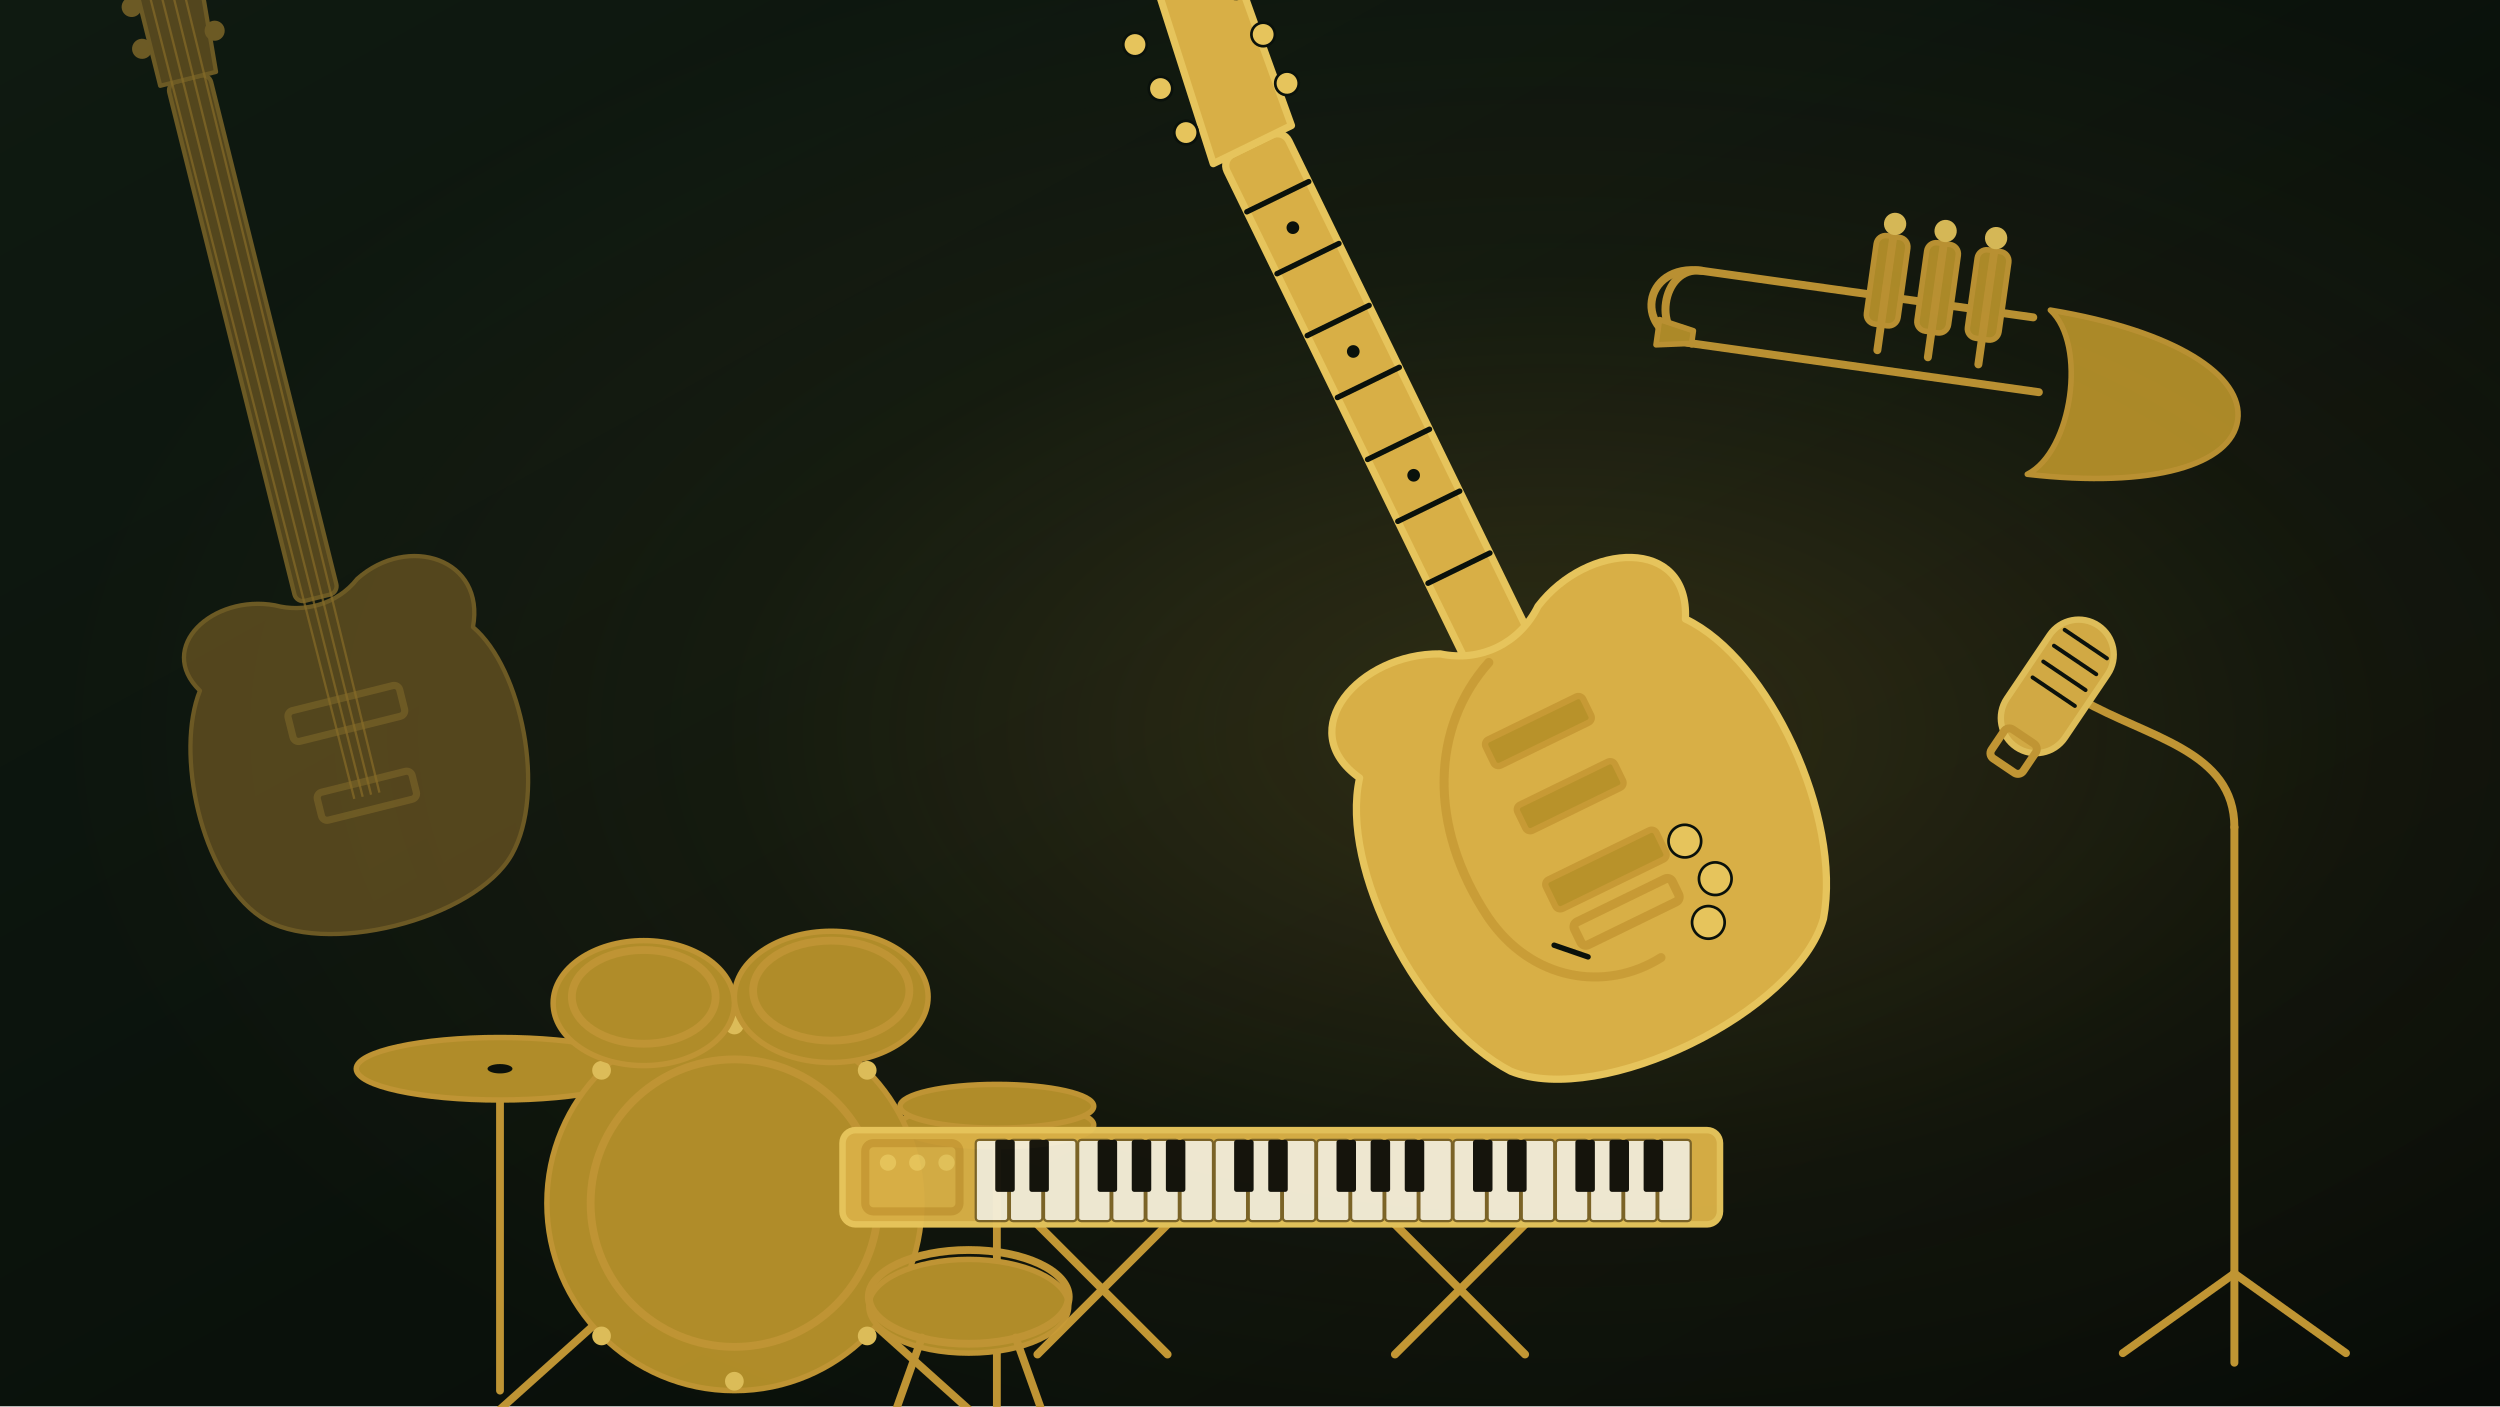
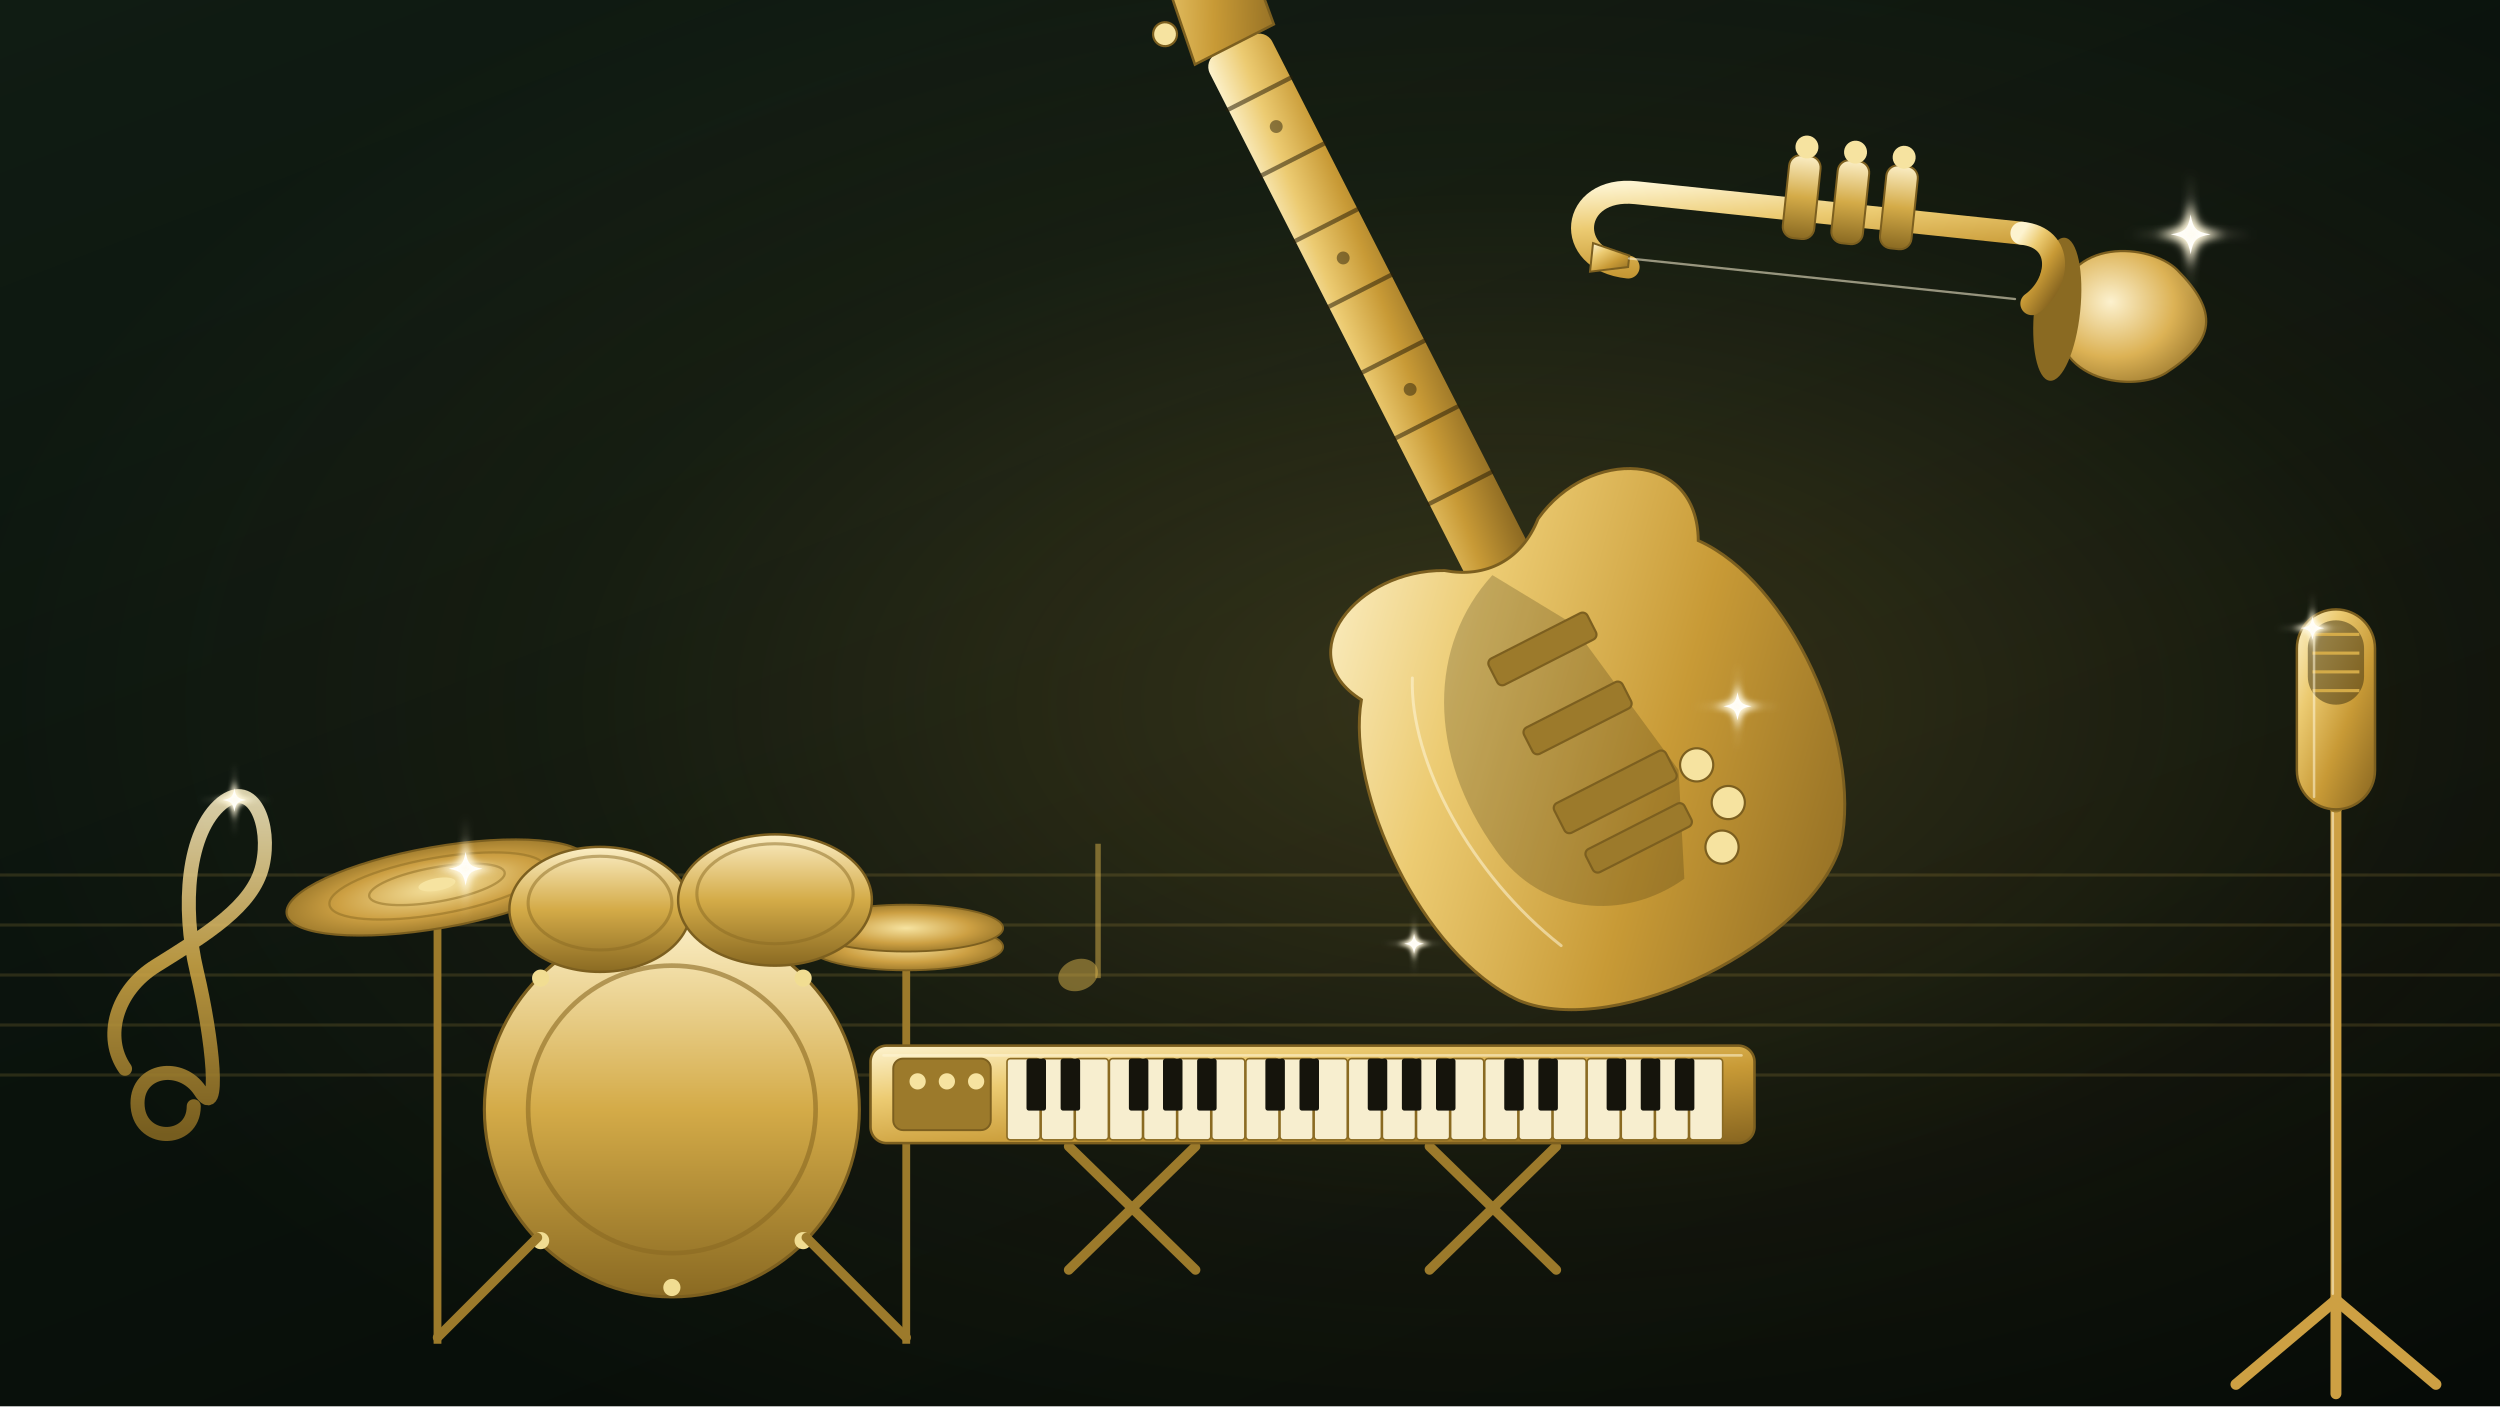
- <svg xmlns="http://www.w3.org/2000/svg" viewBox="0 0 1600 900" width="1600" height="900" role="img" aria-label="Collage illustrato di strumenti musicali: chitarra elettrica, basso, batteria, piano elettrico, tromba e microfoni">
+ <svg xmlns="http://www.w3.org/2000/svg" viewBox="0 0 1600 900" width="1600" height="900" role="img" aria-label="Collage elegante di strumenti musicali in oro su pentagramma: chitarra elettrica, tromba, batteria, piano elettrico e microfono">
  <defs>
-     <linearGradient id="bg" x1="0" y1="0" x2="1" y2="1">
-       <stop offset="0" stop-color="#0f1a11" />
-       <stop offset="0.55" stop-color="#0a110b" />
-       <stop offset="1" stop-color="#070b07" />
+     <linearGradient id="bg" x1="0" y1="0" x2="0.7" y2="1">
+       <stop offset="0" stop-color="#101c13" />
+       <stop offset="0.55" stop-color="#0a120c" />
+       <stop offset="1" stop-color="#060b07" />
    </linearGradient>
-     <radialGradient id="glow" cx="0.62" cy="0.52" r="0.6">
-       <stop offset="0" stop-color="#caa23e" stop-opacity="0.20" />
-       <stop offset="0.55" stop-color="#caa23e" stop-opacity="0.05" />
-       <stop offset="1" stop-color="#caa23e" stop-opacity="0" />
+     <radialGradient id="halo" cx="0.6" cy="0.5" r="0.62">
+       <stop offset="0" stop-color="#d8b24c" stop-opacity="0.22" />
+       <stop offset="0.6" stop-color="#d8b24c" stop-opacity="0.05" />
+       <stop offset="1" stop-color="#d8b24c" stop-opacity="0" />
    </radialGradient>
-     <linearGradient id="brass" x1="0" y1="0" x2="1" y2="1">
-       <stop offset="0" stop-color="#f2db8a" />
-       <stop offset="0.5" stop-color="#cfa441" />
-       <stop offset="1" stop-color="#9c7a2b" />
+     <linearGradient id="gold" x1="0" y1="0" x2="1" y2="1">
+       <stop offset="0" stop-color="#fdf3cf" />
+       <stop offset="0.28" stop-color="#eccb72" />
+       <stop offset="0.6" stop-color="#c89a36" />
+       <stop offset="1" stop-color="#876520" />
    </linearGradient>
+     <linearGradient id="goldV" x1="0" y1="0" x2="0" y2="1">
+       <stop offset="0" stop-color="#fbeec5" />
+       <stop offset="0.5" stop-color="#d4ab48" />
+       <stop offset="1" stop-color="#8a6a22" />
+     </linearGradient>
+     <radialGradient id="brassBell" cx="0.35" cy="0.4" r="0.85">
+       <stop offset="0" stop-color="#fcf1ce" />
+       <stop offset="0.5" stop-color="#dcb255" />
+       <stop offset="1" stop-color="#7e5f1d" />
+     </radialGradient>
+     <radialGradient id="cymbal" cx="0.5" cy="0.5" r="0.6">
+       <stop offset="0" stop-color="#f6e3a0" />
+       <stop offset="0.55" stop-color="#cda043" />
+       <stop offset="1" stop-color="#8a6a22" />
+     </radialGradient>
+     <filter id="glowSm" x="-200%" y="-200%" width="500%" height="500%">
+       <feGaussianBlur stdDeviation="3.2" />
+     </filter>
+     <g id="spark">
+       <path d="M0,-26 C3,-7 7,-3 26,0 C7,3 3,7 0,26 C-3,7 -7,3 -26,0 C-7,-3 -3,-7 0,-26 Z" fill="#fff7da" filter="url(#glowSm)" />
+       <path d="M0,-15 C2,-4 4,-2 15,0 C4,2 2,4 0,15 C-2,4 -4,2 -15,0 C-4,-2 -2,-4 0,-15 Z" fill="#ffffff" />
+       <path d="M0,-46 L1.4,-2 L0,46 L-1.4,-2 Z" fill="#fff7da" opacity="0.6" filter="url(#glowSm)" />
+       <path d="M-46,0 L-2,1.4 L46,0 L-2,-1.4 Z" fill="#fff7da" opacity="0.6" filter="url(#glowSm)" />
+     </g>
    <style>
-       .fg{fill:none;stroke:#e6c45c;stroke-width:5.5;stroke-linecap:round;stroke-linejoin:round}
-       .fgF{fill:#d8af46;stroke:#e6c45c;stroke-width:4;stroke-linejoin:round}
-       .mg{fill:none;stroke:#c79a35;stroke-width:5;stroke-linecap:round;stroke-linejoin:round}
-       .mgF{fill:#b8922a;stroke:#c79a35;stroke-width:3.5;stroke-linejoin:round}
-       .bgL{fill:none;stroke:#7d6528;stroke-width:5;stroke-linecap:round;stroke-linejoin:round}
-       .bgF{fill:#5f4d20;stroke:#7d6528;stroke-width:3;stroke-linejoin:round}
-       .thin{stroke-width:2.5}
-       .dark{stroke:#0a110b;stroke-width:3;fill:none;stroke-linecap:round}
+       .det{fill:none;stroke:#2a2009;stroke-opacity:.55;stroke-width:2.4;stroke-linecap:round;stroke-linejoin:round}
+       .hl{fill:none;stroke:#fff6d6;stroke-opacity:.55;stroke-width:1.6;stroke-linecap:round}
    </style>
  </defs>
  <rect width="1600" height="900" fill="url(#bg)" />
-   <rect width="1600" height="900" fill="url(#glow)" />
-   <g transform="translate(225,470) rotate(-14) scale(0.92)" opacity="0.85">
-     <path class="bgF" d="M -95,-55 C -118,-92 -70,-118 -30,-100 C -12,-90 12,-90 30,-104       C 72,-126 120,-96 100,-52 C 126,-16 122,72 88,108 C 52,146 -58,146 -92,108       C -126,70 -122,-18 -95,-55 Z" />
-     <rect class="bgF" x="-15" y="-470" width="30" height="372" rx="6" />
-     <path class="bgF" d="M -20,-470 L 20,-470 L 26,-548 L -8,-562 L -20,-548 Z" />
-     <g fill="#7d6528">
-       <circle cx="-26" cy="-498" r="7" />
-       <circle cx="-26" cy="-528" r="7" />
-       <circle cx="26" cy="-498" r="7" />
-       <circle cx="26" cy="-528" r="7" />
-     </g>
-     <rect class="bgL" x="-34" y="34" width="68" height="20" rx="4" />
-     <rect class="bgL" x="-40" y="-26" width="80" height="22" rx="4" />
-     <g stroke="#9c7a2b" stroke-opacity="0.7" stroke-width="1.6">
-       <line x1="-9" y1="44" x2="-12" y2="-548" />
-       <line x1="-3" y1="44" x2="-4" y2="-548" />
-       <line x1="3" y1="44" x2="4" y2="-548" />
-       <line x1="9" y1="44" x2="12" y2="-548" />
-     </g>
-   </g>
-   <g transform="translate(1235,235) rotate(8) scale(1.02)" opacity="0.92">
-     <path class="mg" d="M -150,6 L 70,6" />
-     <path class="mgF" d="M 70,-46 C 150,-44 196,-22 196,6 C 196,34 150,56 70,58 C 96,40 96,-28 70,-46 Z" />
-     <path class="mg" d="M -150,6 C -188,6 -188,-40 -150,-40 L 60,-40" />
-     <path class="mg" d="M -150,-40 C -176,-40 -176,6 -150,6" />
-     <path class="mgF" d="M -150,-2 l -22,-4 0,16 22,-4 z" />
-     <g class="mgF">
-       <rect x="-44" y="-78" width="20" height="56" rx="6" />
-       <rect x="-12" y="-78" width="20" height="56" rx="6" />
-       <rect x="20" y="-78" width="20" height="56" rx="6" />
-     </g>
-     <g class="mg">
-       <line x1="-34" y1="-78" x2="-34" y2="-6" />
-       <line x1="-2" y1="-78" x2="-2" y2="-6" />
-       <line x1="30" y1="-78" x2="30" y2="-6" />
-     </g>
-     <g fill="#e6c45c">
-       <circle cx="-34" cy="-86" r="7" />
-       <circle cx="-2" cy="-86" r="7" />
-       <circle cx="30" cy="-86" r="7" />
-     </g>
-   </g>
-   <g transform="translate(470,650) scale(1.0)" opacity="0.95">
-     <line class="mg" x1="-150" y1="40" x2="-150" y2="240" />
-     <ellipse class="mgF" cx="-150" cy="34" rx="92" ry="20" />
-     <ellipse cx="-150" cy="34" rx="8" ry="3" fill="#0a110b" />
-     <line class="mg" x1="168" y1="70" x2="168" y2="250" />
-     <ellipse class="mgF" cx="168" cy="70" rx="62" ry="14" />
-     <ellipse class="mgF" cx="168" cy="58" rx="62" ry="14" />
-     <circle class="mgF" cx="0" cy="120" r="120" />
-     <circle class="mg" cx="0" cy="120" r="92" />
-     <g fill="#e6c45c">
-       <circle cx="0" cy="6" r="6" />
-       <circle cx="85" cy="35" r="6" />
-       <circle cx="85" cy="205" r="6" />
-       <circle cx="-85" cy="35" r="6" />
-       <circle cx="-85" cy="205" r="6" />
-       <circle cx="0" cy="234" r="6" />
-     </g>
-     <line class="mg" x1="-92" y1="200" x2="-150" y2="252" />
-     <line class="mg" x1="92" y1="200" x2="150" y2="252" />
-     <ellipse class="mgF" cx="-58" cy="-8" rx="58" ry="40" />
-     <ellipse class="mg" cx="-58" cy="-12" rx="46" ry="30" />
-     <ellipse class="mgF" cx="62" cy="-12" rx="62" ry="42" />
-     <ellipse class="mg" cx="62" cy="-16" rx="50" ry="32" />
-     <ellipse class="mgF" cx="150" cy="186" rx="64" ry="30" />
-     <ellipse class="mg" cx="150" cy="180" rx="64" ry="30" />
-     <line class="mg" x1="120" y1="206" x2="100" y2="262" />
-     <line class="mg" x1="180" y1="206" x2="200" y2="262" />
-   </g>
-   <g transform="translate(820,742) scale(1.04)" opacity="0.97">
-     <g class="mg">
-       <line x1="-150" y1="120" x2="-70" y2="40" />
-       <line x1="-70" y1="120" x2="-150" y2="40" />
-       <line x1="150" y1="120" x2="70" y2="40" />
-       <line x1="70" y1="120" x2="150" y2="40" />
-     </g>
-     <rect class="fgF" x="-270" y="-18" width="540" height="58" rx="8" />
-     <rect class="mg" x="-256" y="-10" width="58" height="42" rx="5" />
-     <g fill="#e6c45c">
-       <circle cx="-242" cy="2" r="5" />
-       <circle cx="-224" cy="2" r="5" />
-       <circle cx="-206" cy="2" r="5" />
-     </g>
-     <g fill="#f4ecd6" stroke="#7d6528" stroke-width="1.4">
-       <rect x="-188" y="-12" width="20" height="50" rx="2" />
-       <rect x="-167" y="-12" width="20" height="50" rx="2" />
-       <rect x="-146" y="-12" width="20" height="50" rx="2" />
-       <rect x="-125" y="-12" width="20" height="50" rx="2" />
-       <rect x="-104" y="-12" width="20" height="50" rx="2" />
-       <rect x="-83" y="-12" width="20" height="50" rx="2" />
-       <rect x="-62" y="-12" width="20" height="50" rx="2" />
-       <rect x="-41" y="-12" width="20" height="50" rx="2" />
-       <rect x="-20" y="-12" width="20" height="50" rx="2" />
-       <rect x="1" y="-12" width="20" height="50" rx="2" />
-       <rect x="22" y="-12" width="20" height="50" rx="2" />
-       <rect x="43" y="-12" width="20" height="50" rx="2" />
-       <rect x="64" y="-12" width="20" height="50" rx="2" />
-       <rect x="85" y="-12" width="20" height="50" rx="2" />
-       <rect x="106" y="-12" width="20" height="50" rx="2" />
-       <rect x="127" y="-12" width="20" height="50" rx="2" />
-       <rect x="148" y="-12" width="20" height="50" rx="2" />
-       <rect x="169" y="-12" width="20" height="50" rx="2" />
-       <rect x="190" y="-12" width="20" height="50" rx="2" />
-       <rect x="211" y="-12" width="20" height="50" rx="2" />
-       <rect x="232" y="-12" width="20" height="50" rx="2" />
+   <rect width="1600" height="900" fill="url(#halo)" />
+   <g stroke="#d8b24c" stroke-opacity="0.16" stroke-width="2" fill="none">
+     <line x1="0" y1="560" x2="1600" y2="560" />
+     <line x1="0" y1="592" x2="1600" y2="592" />
+     <line x1="0" y1="624" x2="1600" y2="624" />
+     <line x1="0" y1="656" x2="1600" y2="656" />
+     <line x1="0" y1="688" x2="1600" y2="688" />
+   </g>
+   <g transform="translate(118,624)" fill="none" stroke="url(#goldV)" stroke-opacity="0.85" stroke-width="9" stroke-linecap="round">
+     <path d="M6,84 C6,108 -30,108 -30,82 C-30,60 -2,56 10,74 C24,96 18,40 8,-2              C-2,-44 2,-92 24,-110 C44,-126 56,-96 50,-70 C44,-44 14,-26 -18,-6              C-44,10 -52,40 -38,60" />
+   </g>
+   <g fill="#d8b24c" fill-opacity="0.5">
+     <ellipse cx="470" cy="656" rx="13" ry="10" transform="rotate(-20 470 656)" />
+     <rect x="481" y="572" width="3.5" height="86" />
+     <ellipse cx="690" cy="624" rx="13" ry="10" transform="rotate(-20 690 624)" />
+     <rect x="701" y="540" width="3.5" height="86" />
+   </g>
+   <g transform="translate(1180,178) rotate(6) scale(0.92)">
+     <path d="M150,6 C150,-46 210,-46 230,-30 C262,-4 262,16 230,42 C210,58 150,58 150,6 Z" fill="url(#brassBell)" stroke="#7c5f1f" stroke-width="1.6" />
+     <ellipse cx="150" cy="6" rx="16" ry="50" fill="#8a6a22" />
+     <path d="M-150,8 L150,8" fill="none" stroke="url(#gold)" stroke-width="22" stroke-linecap="round" />
+     <path d="M-150,8 C-196,8 -196,-44 -150,-44 L120,-44" fill="none" stroke="url(#gold)" stroke-width="16" stroke-linecap="round" />
+     <path d="M120,-44 C150,-44 150,-12 132,4" fill="none" stroke="url(#gold)" stroke-width="16" stroke-linecap="round" />
+     <path d="M-150,0 l-26,-6 0,20 26,-6 z" fill="url(#gold)" stroke="#7c5f1f" stroke-width="1.4" />
+     <g>
+       <rect x="-46" y="-82" width="22" height="58" rx="8" fill="url(#goldV)" stroke="#7c5f1f" stroke-width="1.4" />
+       <rect x="-12" y="-82" width="22" height="58" rx="8" fill="url(#goldV)" stroke="#7c5f1f" stroke-width="1.4" />
+       <rect x="22" y="-82" width="22" height="58" rx="8" fill="url(#goldV)" stroke="#7c5f1f" stroke-width="1.4" />
+     </g>
+     <g fill="#f6e3a0">
+       <circle cx="-35" cy="-88" r="8" />
+       <circle cx="-1" cy="-88" r="8" />
+       <circle cx="33" cy="-88" r="8" />
+     </g>
+     <line class="hl" x1="-150" y1="2" x2="120" y2="2" />
+   </g>
+   <g transform="translate(430,560)">
+     <line x1="-150" y1="20" x2="-150" y2="300" stroke="#9c7a2b" stroke-width="5" />
+     <line x1="150" y1="60" x2="150" y2="300" stroke="#9c7a2b" stroke-width="5" />
+     <g transform="translate(-150,8) rotate(-10)">
+       <ellipse cx="0" cy="0" rx="98" ry="26" fill="url(#cymbal)" stroke="#7c5f1f" stroke-width="1.4" />
+       <ellipse cx="0" cy="-1" rx="70" ry="18" fill="none" stroke="#8a6a22" stroke-opacity=".5" stroke-width="1.5" />
+       <ellipse cx="0" cy="-2" rx="44" ry="11" fill="none" stroke="#8a6a22" stroke-opacity=".5" stroke-width="1.5" />
+       <ellipse cx="0" cy="-2" rx="12" ry="4" fill="#f6e3a0" />
+     </g>
+     <g transform="translate(150,46)">
+       <ellipse cx="0" cy="0" rx="62" ry="15" fill="url(#cymbal)" stroke="#7c5f1f" stroke-width="1.2" />
+       <ellipse cx="0" cy="-12" rx="62" ry="15" fill="url(#cymbal)" stroke="#7c5f1f" stroke-width="1.2" />
+     </g>
+     <circle cx="0" cy="150" r="120" fill="url(#goldV)" stroke="#7c5f1f" stroke-width="2" />
+     <circle cx="0" cy="150" r="92" fill="none" stroke="#8a6a22" stroke-opacity=".6" stroke-width="3" />
+     <g fill="#f1dd92">
+       <circle cx="0" cy="36" r="5.5" />
+       <circle cx="84" cy="66" r="5.5" />
+       <circle cx="84" cy="234" r="5.5" />
+       <circle cx="-84" cy="66" r="5.5" />
+       <circle cx="-84" cy="234" r="5.5" />
+       <circle cx="0" cy="264" r="5.5" />
+     </g>
+     <line x1="-86" y1="232" x2="-150" y2="296" stroke="#9c7a2b" stroke-width="6" stroke-linecap="round" />
+     <line x1="86" y1="232" x2="150" y2="296" stroke="#9c7a2b" stroke-width="6" stroke-linecap="round" />
+     <ellipse cx="-46" cy="22" rx="58" ry="40" fill="url(#goldV)" stroke="#7c5f1f" stroke-width="1.6" />
+     <ellipse cx="-46" cy="18" rx="46" ry="30" fill="none" stroke="#8a6a22" stroke-opacity=".5" stroke-width="2" />
+     <ellipse cx="66" cy="16" rx="62" ry="42" fill="url(#goldV)" stroke="#7c5f1f" stroke-width="1.6" />
+     <ellipse cx="66" cy="12" rx="50" ry="32" fill="none" stroke="#8a6a22" stroke-opacity=".5" stroke-width="2" />
+   </g>
+   <g transform="translate(840,690) scale(1.04)">
+     <g stroke="#9c7a2b" stroke-width="6" stroke-linecap="round">
+       <line x1="-150" y1="118" x2="-72" y2="42" />
+       <line x1="-72" y1="118" x2="-150" y2="42" />
+       <line x1="150" y1="118" x2="72" y2="42" />
+       <line x1="72" y1="118" x2="150" y2="42" />
+     </g>
+     <rect x="-272" y="-20" width="544" height="60" rx="10" fill="url(#gold)" stroke="#7c5f1f" stroke-width="1.6" />
+     <rect x="-258" y="-12" width="60" height="44" rx="6" fill="#9c7a2b" stroke="#7c5f1f" stroke-width="1.2" />
+     <g fill="#f6e3a0">
+       <circle cx="-243" cy="2" r="5" />
+       <circle cx="-225" cy="2" r="5" />
+       <circle cx="-207" cy="2" r="5" />
+     </g>
+     <g fill="#f7eecf" stroke="#8a6a22" stroke-width="1">
+       <rect x="-188" y="-12" width="20.4" height="50" rx="2" />
+       <rect x="-167" y="-12" width="20.4" height="50" rx="2" />
+       <rect x="-146" y="-12" width="20.4" height="50" rx="2" />
+       <rect x="-125" y="-12" width="20.4" height="50" rx="2" />
+       <rect x="-104" y="-12" width="20.4" height="50" rx="2" />
+       <rect x="-83" y="-12" width="20.4" height="50" rx="2" />
+       <rect x="-62" y="-12" width="20.4" height="50" rx="2" />
+       <rect x="-41" y="-12" width="20.4" height="50" rx="2" />
+       <rect x="-20" y="-12" width="20.4" height="50" rx="2" />
+       <rect x="1" y="-12" width="20.4" height="50" rx="2" />
+       <rect x="22" y="-12" width="20.4" height="50" rx="2" />
+       <rect x="43" y="-12" width="20.4" height="50" rx="2" />
+       <rect x="64" y="-12" width="20.4" height="50" rx="2" />
+       <rect x="85" y="-12" width="20.4" height="50" rx="2" />
+       <rect x="106" y="-12" width="20.4" height="50" rx="2" />
+       <rect x="127" y="-12" width="20.4" height="50" rx="2" />
+       <rect x="148" y="-12" width="20.4" height="50" rx="2" />
+       <rect x="169" y="-12" width="20.4" height="50" rx="2" />
+       <rect x="190" y="-12" width="20.4" height="50" rx="2" />
+       <rect x="211" y="-12" width="20.4" height="50" rx="2" />
+       <rect x="232" y="-12" width="20.4" height="50" rx="2" />
    </g>
    <g fill="#15140c">
      <rect x="-176" y="-12" width="12" height="32" rx="1.5" />
      <rect x="-155" y="-12" width="12" height="32" rx="1.5" />
      <rect x="-113" y="-12" width="12" height="32" rx="1.5" />
      <rect x="-92" y="-12" width="12" height="32" rx="1.5" />
      <rect x="-71" y="-12" width="12" height="32" rx="1.5" />
      <rect x="-29" y="-12" width="12" height="32" rx="1.5" />
      <rect x="-8" y="-12" width="12" height="32" rx="1.5" />
      <rect x="34" y="-12" width="12" height="32" rx="1.5" />
      <rect x="55" y="-12" width="12" height="32" rx="1.5" />
      <rect x="76" y="-12" width="12" height="32" rx="1.5" />
      <rect x="118" y="-12" width="12" height="32" rx="1.5" />
      <rect x="139" y="-12" width="12" height="32" rx="1.5" />
      <rect x="181" y="-12" width="12" height="32" rx="1.5" />
      <rect x="202" y="-12" width="12" height="32" rx="1.5" />
      <rect x="223" y="-12" width="12" height="32" rx="1.5" />
    </g>
-   </g>
-   <g transform="translate(1430,560) rotate(0) scale(1.02)" opacity="0.96">
-     <line class="mg" x1="0" y1="-30" x2="0" y2="250" />
-     <g class="mg">
-       <line x1="0" y1="250" x2="-70" y2="300" />
-       <line x1="0" y1="250" x2="70" y2="300" />
-       <line x1="0" y1="250" x2="0" y2="306" />
-     </g>
-     <path class="mg" d="M 0,-30 C 0,-78 -54,-86 -96,-110" />
-     <g transform="translate(-110,-120) rotate(34)">
-       <rect class="fgF" x="-22" y="-44" width="44" height="92" rx="22" />
-       <g stroke="#0a110b" stroke-width="2.5" stroke-linecap="round">
-         <line x1="-16" y1="-30" x2="16" y2="-30" />
-         <line x1="-16" y1="-18" x2="16" y2="-18" />
-         <line x1="-16" y1="-6" x2="16" y2="-6" />
-         <line x1="-16" y1="6" x2="16" y2="6" />
-       </g>
-       <rect class="mg" x="-12" y="40" width="24" height="22" rx="4" />
-     </g>
-   </g>
-   <g transform="translate(1010,520) rotate(-26) scale(1.16)">
-     <g stroke="#f0d680" stroke-opacity="0.85" stroke-width="1.5">
-       <line x1="-15" y1="52" x2="-13" y2="-470" />
-       <line x1="-9" y1="52" x2="-8" y2="-470" />
-       <line x1="-3" y1="52" x2="-3" y2="-470" />
-       <line x1="3" y1="52" x2="3" y2="-470" />
-       <line x1="9" y1="52" x2="8" y2="-470" />
-       <line x1="15" y1="52" x2="13" y2="-470" />
-     </g>
-     <rect class="fgF" x="-19" y="-410" width="38" height="318" rx="7" />
-     <g class="dark">
+     <line class="hl" x1="-264" y1="-14" x2="264" y2="-14" />
+   </g>
+   <g transform="translate(1495,440)">
+     <line x1="0" y1="74" x2="0" y2="392" stroke="#cda043" stroke-width="7" />
+     <g stroke="#cda043" stroke-width="7" stroke-linecap="round">
+       <line x1="0" y1="392" x2="-64" y2="446" />
+       <line x1="0" y1="392" x2="64" y2="446" />
+       <line x1="0" y1="392" x2="0" y2="452" />
+     </g>
+     <line class="hl" x1="-2" y1="80" x2="-2" y2="388" />
+     <circle cx="0" cy="74" r="6" fill="#9c7a2b" />
+     <rect x="-25" y="-50" width="50" height="128" rx="25" fill="url(#gold)" stroke="#7c5f1f" stroke-width="1.6" />
+     <rect x="-18" y="-43" width="36" height="54" rx="18" fill="#3a2e10" fill-opacity=".5" />
+     <g stroke="#d4ab48" stroke-width="2">
+       <line x1="-15" y1="-34" x2="15" y2="-34" />
+       <line x1="-15" y1="-22" x2="15" y2="-22" />
+       <line x1="-15" y1="-10" x2="15" y2="-10" />
+       <line x1="-15" y1="2" x2="15" y2="2" />
+     </g>
+     <line class="hl" x1="-14" y1="-43" x2="-14" y2="70" />
+   </g>
+   <g transform="translate(1015,470) rotate(-27) scale(1.18)">
+     <g stroke="#fbeec5" stroke-opacity="0.85" stroke-width="1.4">
+       <line x1="-15" y1="54" x2="-13" y2="-486" />
+       <line x1="-9" y1="54" x2="-8" y2="-486" />
+       <line x1="-3" y1="54" x2="-3" y2="-486" />
+       <line x1="3" y1="54" x2="3" y2="-486" />
+       <line x1="9" y1="54" x2="8" y2="-486" />
+       <line x1="15" y1="54" x2="13" y2="-486" />
+     </g>
+     <rect x="-19" y="-420" width="38" height="330" rx="8" fill="url(#gold)" />
+     <g class="det">
      <line x1="-19" y1="-150" x2="19" y2="-150" />
-       <line x1="-19" y1="-188" x2="19" y2="-188" />
-       <line x1="-19" y1="-226" x2="19" y2="-226" />
-       <line x1="-19" y1="-264" x2="19" y2="-264" />
-       <line x1="-19" y1="-302" x2="19" y2="-302" />
-       <line x1="-19" y1="-340" x2="19" y2="-340" />
-       <line x1="-19" y1="-378" x2="19" y2="-378" />
-     </g>
-     <g fill="#0a110b">
-       <circle cx="0" cy="-207" r="3.5" />
-       <circle cx="0" cy="-283" r="3.5" />
-       <circle cx="0" cy="-359" r="3.5" />
-     </g>
-     <path class="fgF" d="M -24,-410 L 24,-410 L 30,-466 L 36,-520 L 8,-534 L -8,-520 Z" />
-     <g fill="#e6c45c" stroke="#0a110b" stroke-width="1.5">
-       <circle cx="-30" cy="-432" r="6.5" />
-       <circle cx="-32" cy="-460" r="6.5" />
-       <circle cx="-34" cy="-488" r="6.5" />
-       <circle cx="32" cy="-432" r="6.5" />
-       <circle cx="32" cy="-462" r="6.5" />
-       <circle cx="30" cy="-492" r="6.5" />
-     </g>
-     <path class="fgF" d="M -100,-70 C -122,-110 -70,-132 -30,-112 C -12,-98 12,-98 30,-112       C 70,-132 122,-110 100,-70 C 132,-30 130,66 96,112 C 60,152 -60,152 -96,112       C -130,66 -132,-30 -100,-70 Z" />
-     <path class="mg" d="M -8,-96 C -52,-78 -78,-30 -70,30 C -64,72 -30,96 6,92" opacity="0.85" />
-     <g class="mgF">
-       <rect x="-30" y="-58" width="60" height="16" rx="3" />
+       <line x1="-19" y1="-190" x2="19" y2="-190" />
+       <line x1="-19" y1="-230" x2="19" y2="-230" />
+       <line x1="-19" y1="-270" x2="19" y2="-270" />
+       <line x1="-19" y1="-310" x2="19" y2="-310" />
+       <line x1="-19" y1="-350" x2="19" y2="-350" />
+       <line x1="-19" y1="-390" x2="19" y2="-390" />
+     </g>
+     <g fill="#2a2009" fill-opacity=".5">
+       <circle cx="0" cy="-210" r="3.5" />
+       <circle cx="0" cy="-290" r="3.5" />
+       <circle cx="0" cy="-370" r="3.5" />
+     </g>
+     <path d="M-24,-420 L24,-420 L31,-478 L37,-532 L8,-548 L-8,-532 Z" fill="url(#gold)" stroke="#7c5f1f" stroke-width="1.4" />
+     <g fill="#f6e3a0" stroke="#7c5f1f" stroke-width="1.2">
+       <circle cx="-31" cy="-442" r="6.5" />
+       <circle cx="-33" cy="-472" r="6.5" />
+       <circle cx="-35" cy="-502" r="6.5" />
+       <circle cx="33" cy="-442" r="6.5" />
+       <circle cx="33" cy="-474" r="6.5" />
+       <circle cx="31" cy="-506" r="6.5" />
+     </g>
+     <path d="M-100,-72 C-124,-112 -70,-136 -28,-114 C-10,-100 12,-100 30,-116              C72,-138 124,-110 102,-66 C136,-24 132,72 96,116 C58,156 -60,156 -98,112              C-134,66 -130,-32 -100,-72 Z" fill="url(#gold)" stroke="#7c5f1f" stroke-width="1.6" />
+     <path d="M-6,-100 C-54,-82 -82,-30 -72,34 C-66,76 -28,100 12,94 L36,40 L20,-58 Z" fill="#2a2009" fill-opacity=".22" />
+     <g fill="#9c7a2b" stroke="#7c5f1f" stroke-width="1.2">
+       <rect x="-30" y="-60" width="60" height="16" rx="3" />
      <rect x="-30" y="-18" width="60" height="16" rx="3" />
      <rect x="-34" y="26" width="68" height="18" rx="3" />
    </g>
-     <rect class="mg" x="-30" y="54" width="60" height="14" rx="3" />
-     <g fill="#e6c45c" stroke="#0a110b" stroke-width="1.5">
-       <circle cx="46" cy="40" r="9" />
-       <circle cx="52" cy="66" r="9" />
-       <circle cx="38" cy="86" r="9" />
-     </g>
-     <line class="dark" x1="-44" y1="60" x2="-30" y2="74" />
-   </g>
+     <rect x="-30" y="56" width="60" height="14" rx="3" fill="#9c7a2b" stroke="#7c5f1f" stroke-width="1.2" />
+     <g fill="#f6e3a0" stroke="#7c5f1f" stroke-width="1.2">
+       <circle cx="46" cy="42" r="9" />
+       <circle cx="52" cy="68" r="9" />
+       <circle cx="38" cy="88" r="9" />
+     </g>
+     <path d="M-70,-70 C-92,-30 -90,40 -64,96" class="hl" />
+   </g>
+   <use href="#spark" transform="translate(1402,150) scale(0.85)" />
+   <use href="#spark" transform="translate(298,556) scale(0.72)" />
+   <use href="#spark" transform="translate(1480,402) scale(0.5)" />
+   <use href="#spark" transform="translate(1112,452) scale(0.6)" />
+   <use href="#spark" transform="translate(150,512) scale(0.5)" />
+   <use href="#spark" transform="translate(905,604) scale(0.42)" />
</svg>
